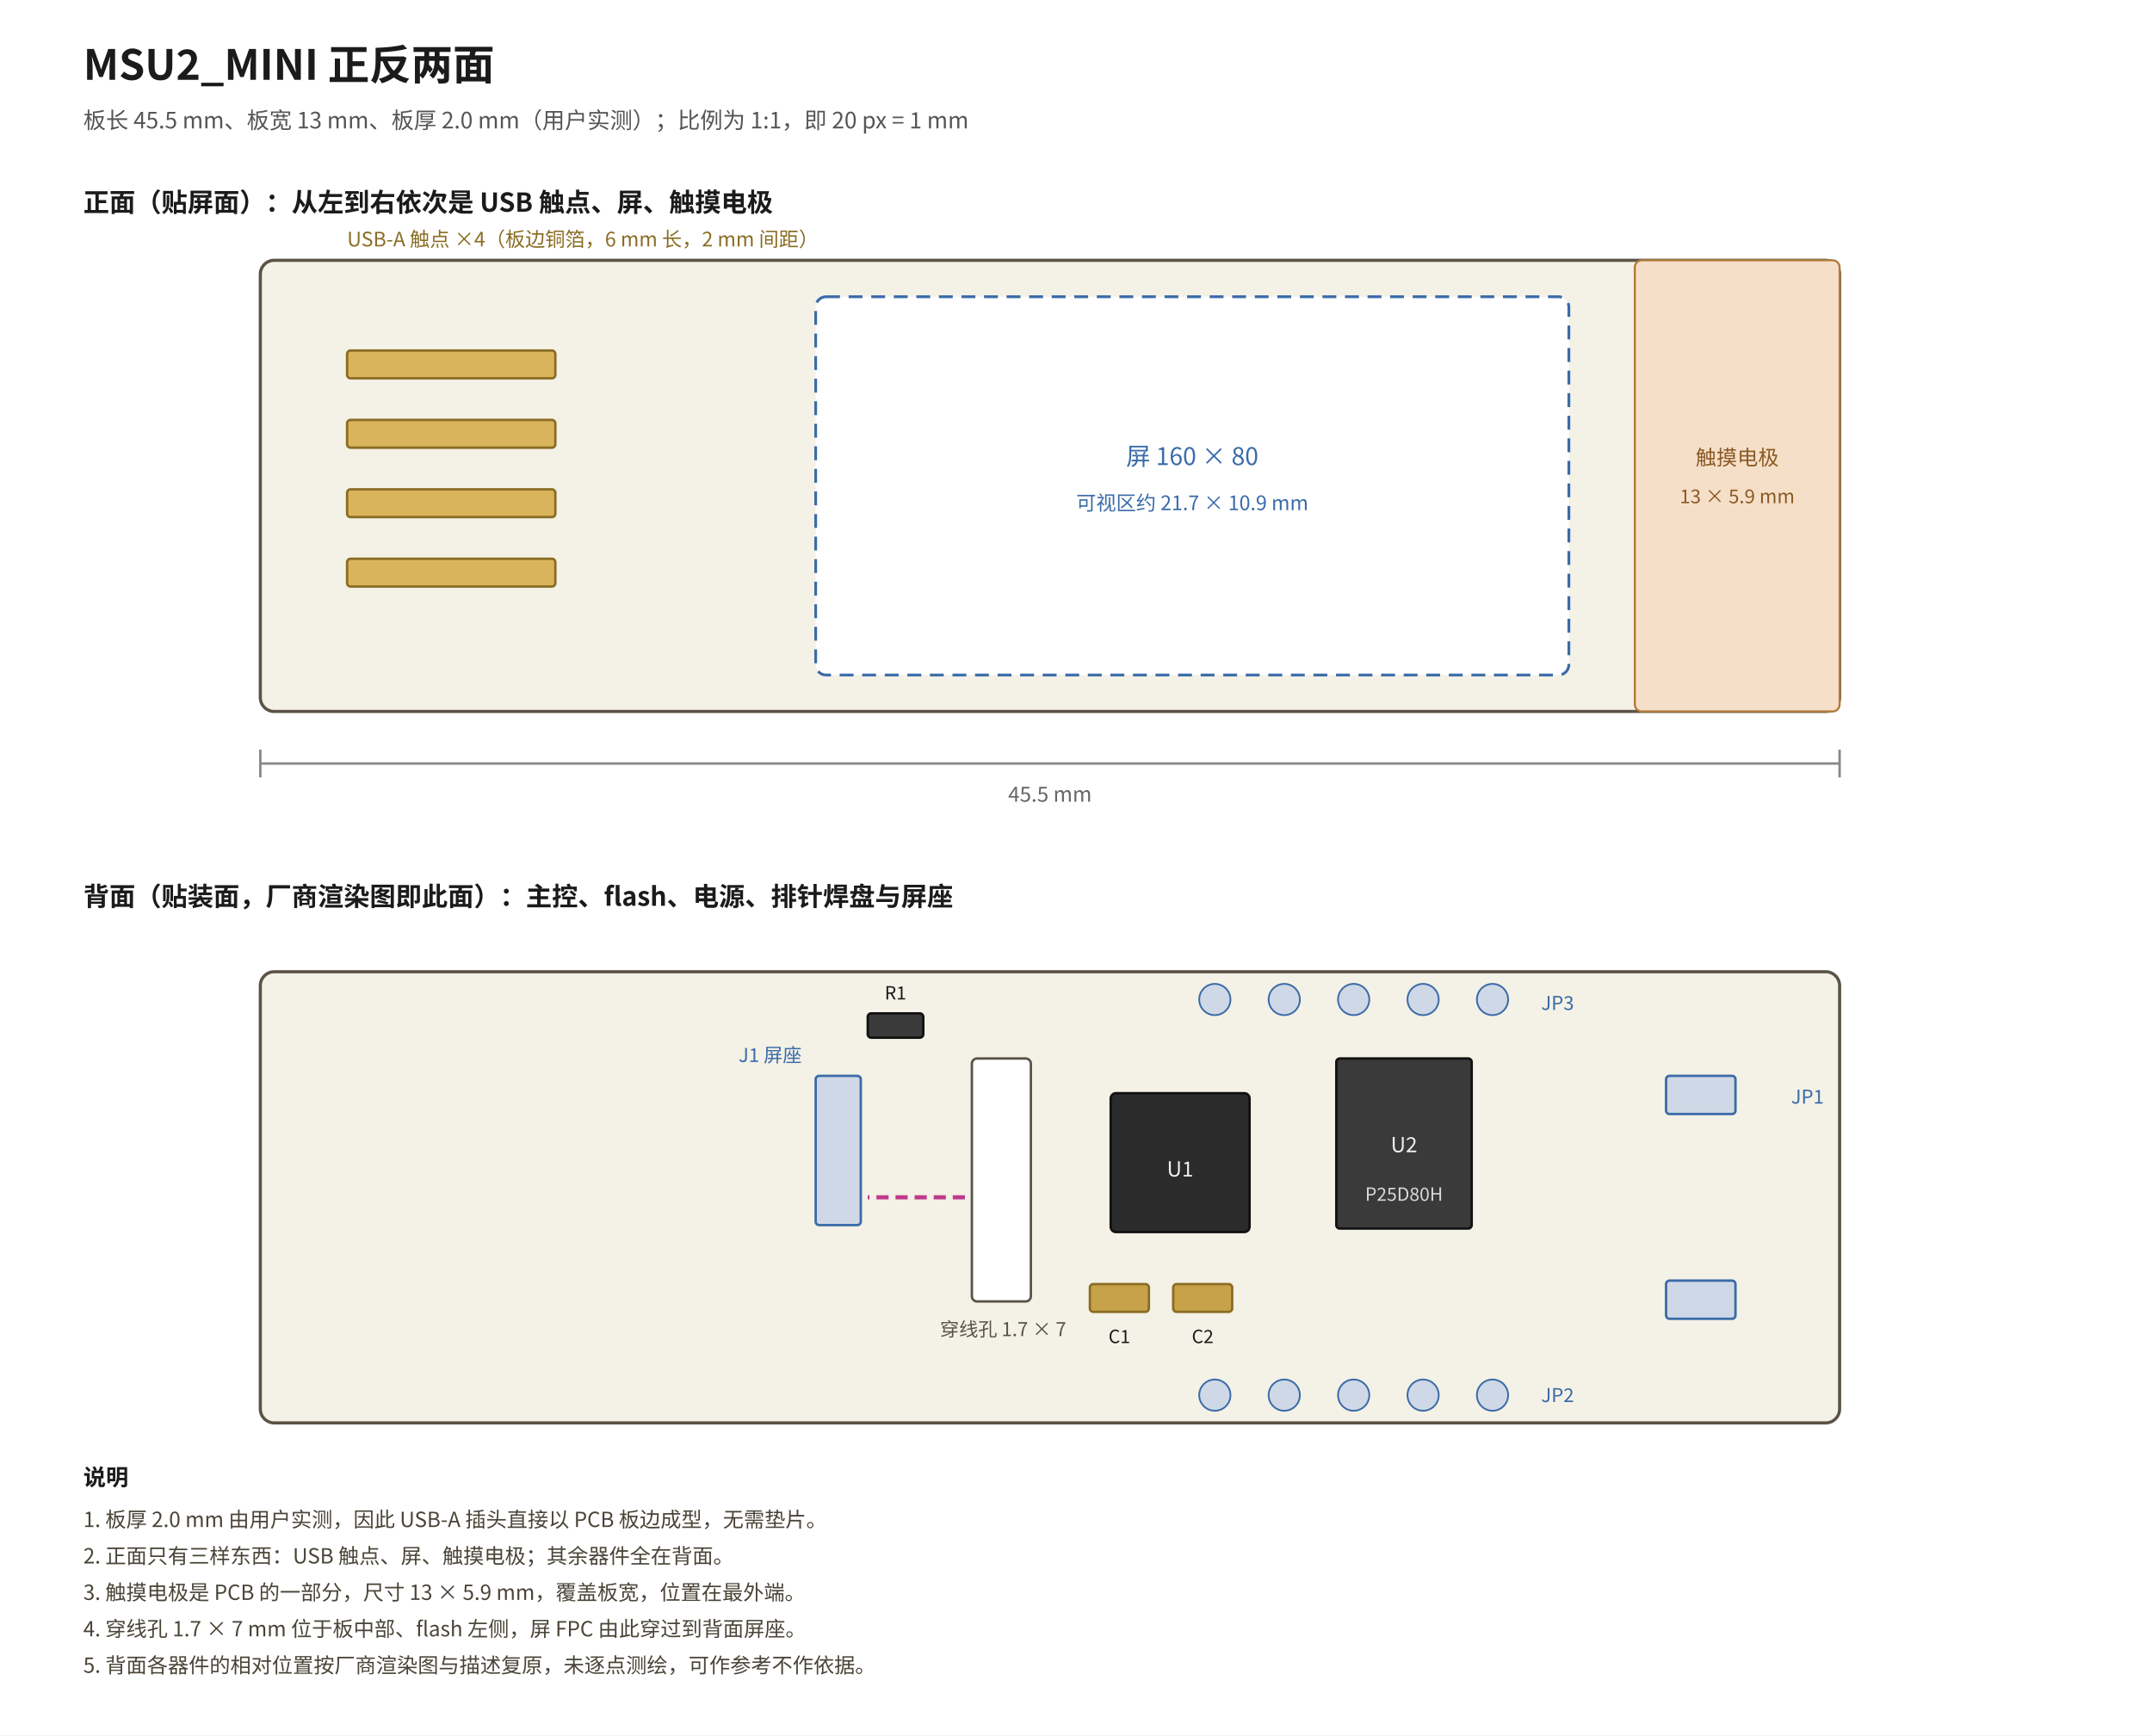
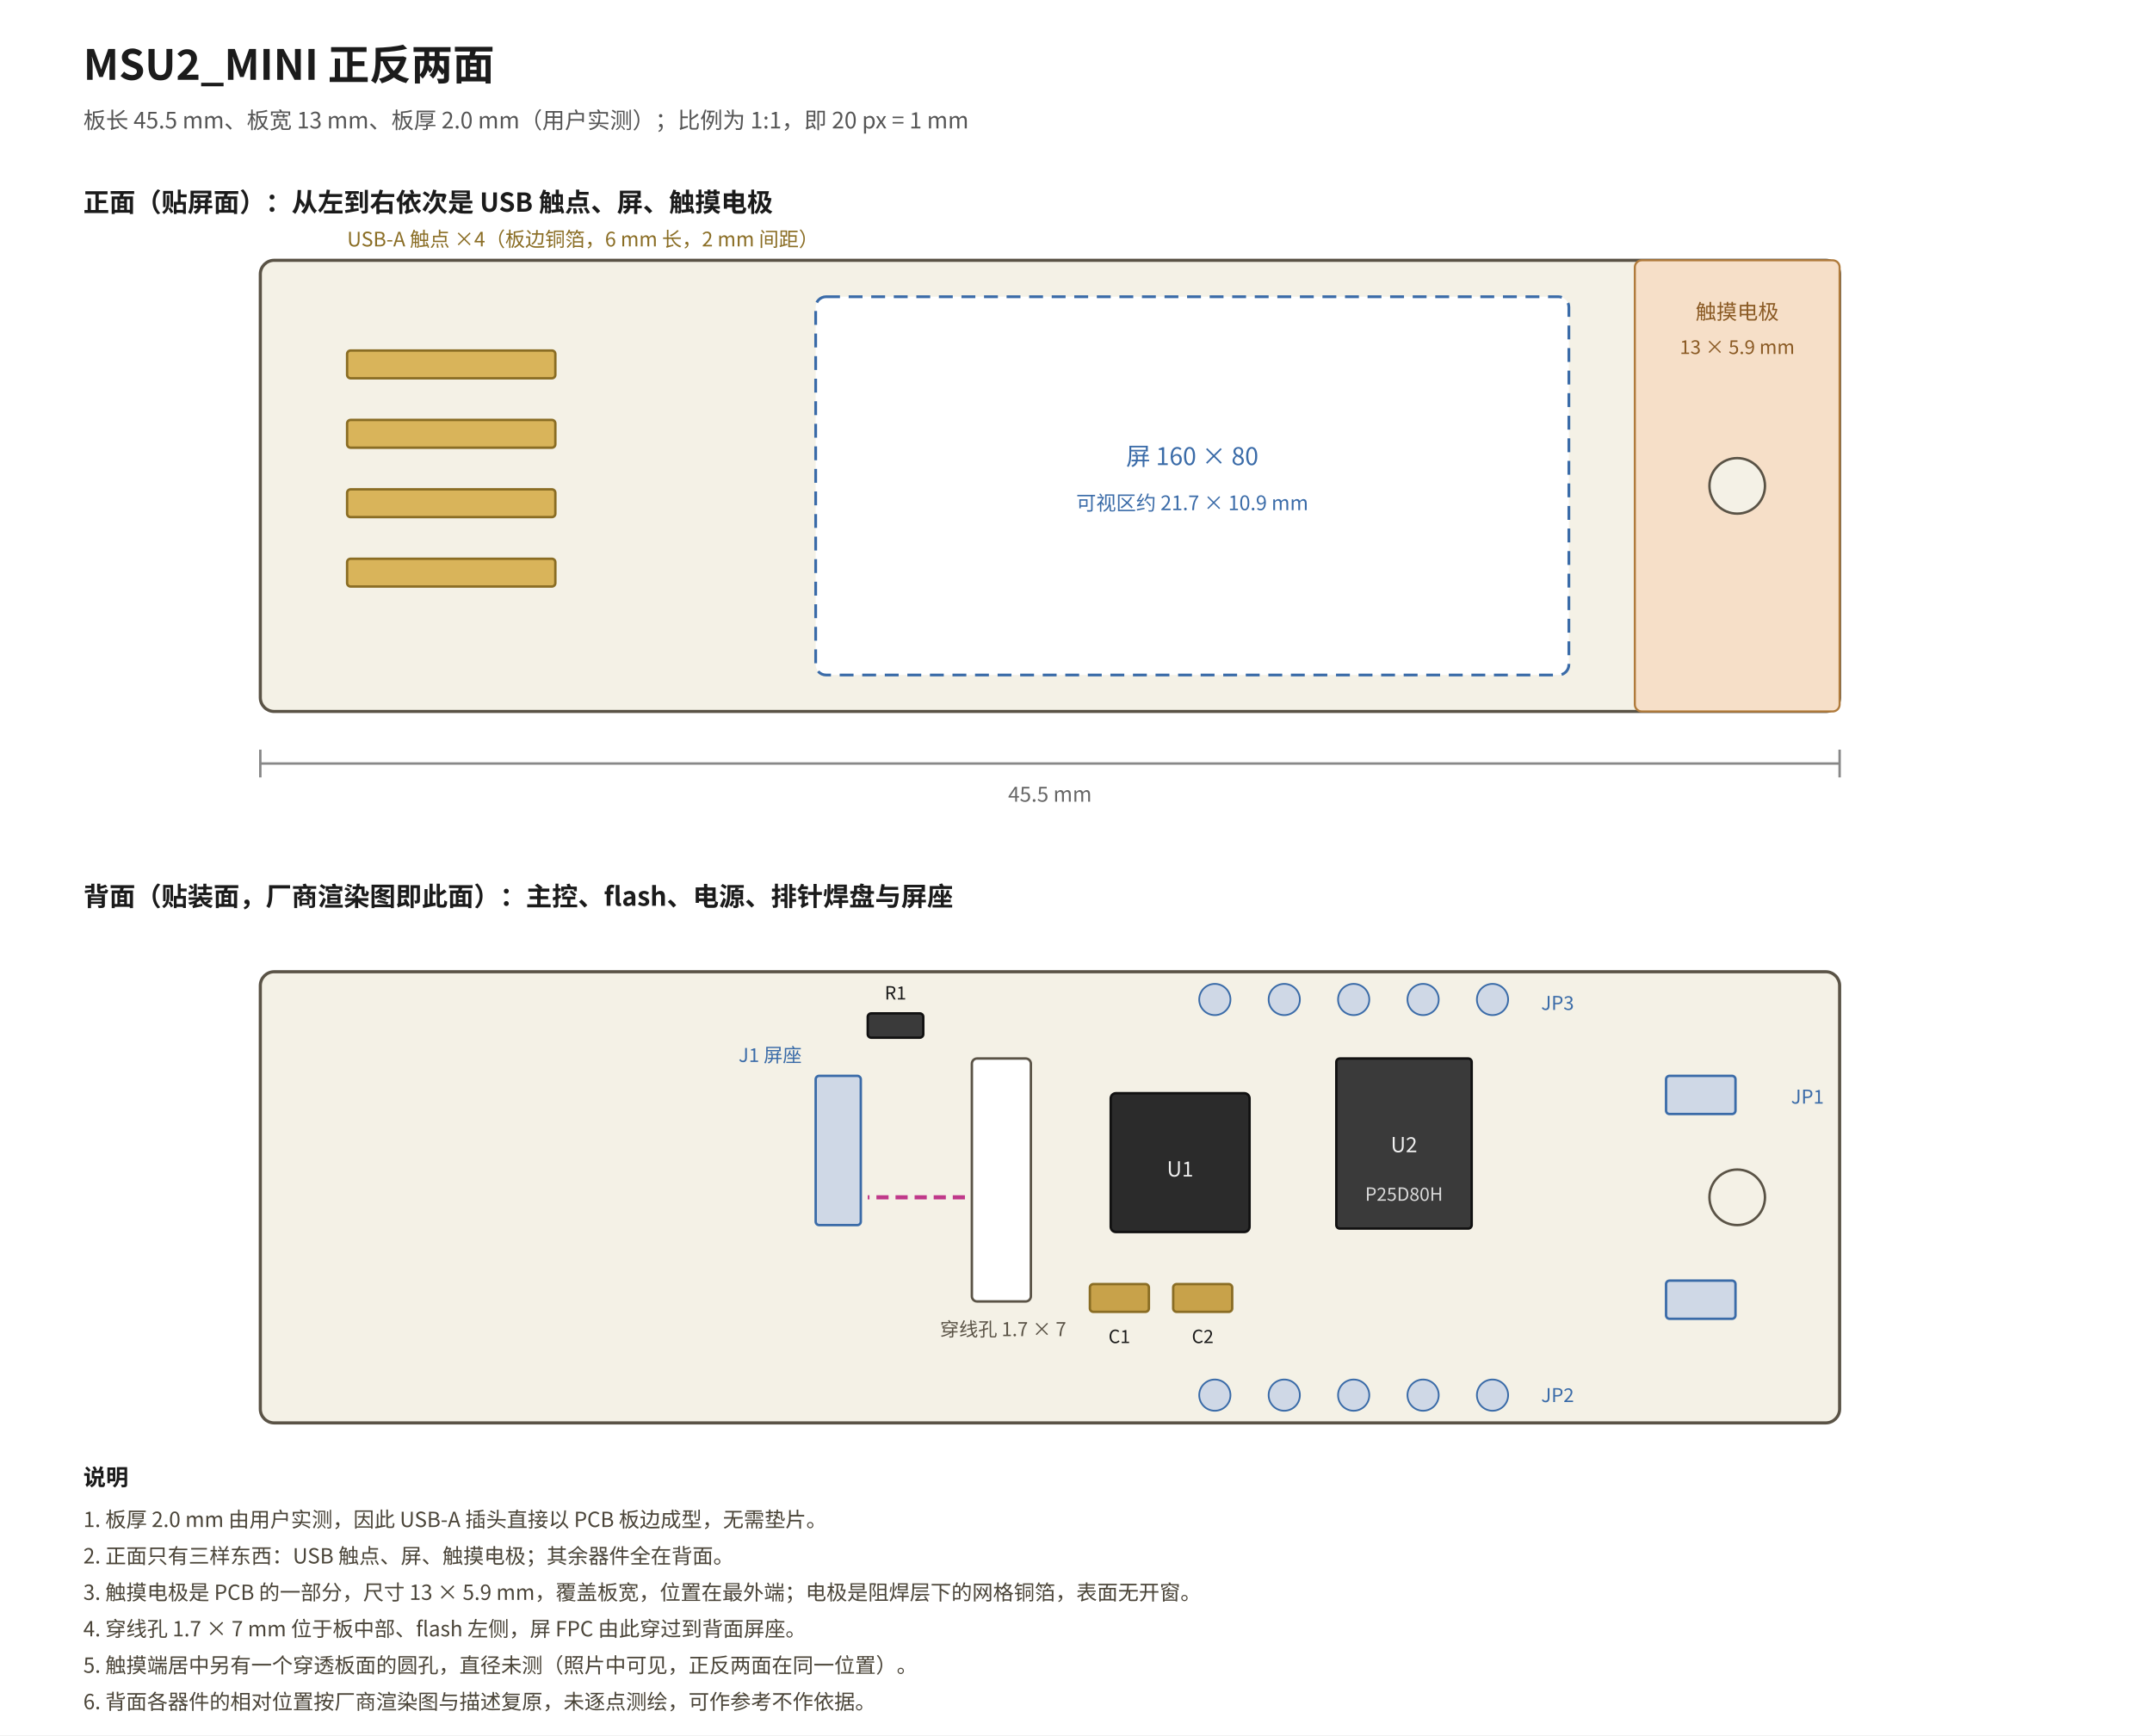
<svg xmlns="http://www.w3.org/2000/svg" width="1240" height="1000" viewBox="0 0 1240 1000">
  <rect width="1240" height="1000" fill="#ffffff" />
  <text x="48" y="46" font-family="'Microsoft YaHei','Noto Sans CJK SC','Source Han Sans SC',sans-serif" font-size="24" fill="#1b1b1b" font-weight="600" text-anchor="start" opacity="1">
    <tspan x="48" dy="0">MSU2_MINI 正反两面</tspan>
  </text>
  <text x="48" y="74" font-family="'Microsoft YaHei','Noto Sans CJK SC','Source Han Sans SC',sans-serif" font-size="13" fill="#555" font-weight="400" text-anchor="start" opacity="1">
    <tspan x="48" dy="0">板长 45.5 mm、板宽 13 mm、板厚 2.0 mm（用户实测）；比例为 1:1，即 20 px = 1 mm</tspan>
  </text>
  <text x="48" y="122" font-family="'Microsoft YaHei','Noto Sans CJK SC','Source Han Sans SC',sans-serif" font-size="15" fill="#1b1b1b" font-weight="600" text-anchor="start" opacity="1">
    <tspan x="48" dy="0">正面（贴屏面）：从左到右依次是 USB 触点、屏、触摸电极</tspan>
  </text>
  <rect x="150" y="150" width="910" height="260" rx="8" fill="#f4f1e6" stroke="#5a5346" stroke-width="1.8" />
  <rect x="200" y="202" width="120" height="16" rx="2" fill="#d9b45a" stroke="#8a6d24" stroke-width="1.4" />
  <rect x="200" y="242" width="120" height="16" rx="2" fill="#d9b45a" stroke="#8a6d24" stroke-width="1.4" />
  <rect x="200" y="282" width="120" height="16" rx="2" fill="#d9b45a" stroke="#8a6d24" stroke-width="1.4" />
  <rect x="200" y="322" width="120" height="16" rx="2" fill="#d9b45a" stroke="#8a6d24" stroke-width="1.4" />
  <text x="200" y="142" font-family="'Microsoft YaHei','Noto Sans CJK SC','Source Han Sans SC',sans-serif" font-size="11.5" fill="#8a6d24" font-weight="400" text-anchor="start" opacity="1">
    <tspan x="200" dy="0">USB-A 触点 ×4（板边铜箔，6 mm 长，2 mm 间距）</tspan>
  </text>
  <rect x="470" y="171" width="434" height="218" rx="6" fill="#ffffff" stroke="#3a6ba8" stroke-width="1.6" stroke-dasharray="8 5" />
  <text x="687" y="268" font-family="'Microsoft YaHei','Noto Sans CJK SC','Source Han Sans SC',sans-serif" font-size="14" fill="#3a6ba8" font-weight="400" text-anchor="middle" opacity="1">
    <tspan x="687" dy="0">屏 160 × 80</tspan>
  </text>
  <text x="687" y="294" font-family="'Microsoft YaHei','Noto Sans CJK SC','Source Han Sans SC',sans-serif" font-size="11.5" fill="#3a6ba8" font-weight="400" text-anchor="middle" opacity="1">
    <tspan x="687" dy="0">可视区约 21.7 × 10.9 mm</tspan>
  </text>
  <rect x="942" y="150" width="118" height="260" rx="4" fill="#f6dfc8" stroke="#b07b3c" stroke-width="1.2" />
-   <text x="1001" y="268" font-family="'Microsoft YaHei','Noto Sans CJK SC','Source Han Sans SC',sans-serif" font-size="12" fill="#8a5a24" font-weight="400" text-anchor="middle" opacity="1">
+   <text x="1001" y="184" font-family="'Microsoft YaHei','Noto Sans CJK SC','Source Han Sans SC',sans-serif" font-size="12" fill="#8a5a24" font-weight="400" text-anchor="middle" opacity="1">
    <tspan x="1001" dy="0">触摸电极</tspan>
  </text>
-   <text x="1001" y="290" font-family="'Microsoft YaHei','Noto Sans CJK SC','Source Han Sans SC',sans-serif" font-size="11" fill="#8a5a24" font-weight="400" text-anchor="middle" opacity="1">
+   <text x="1001" y="204" font-family="'Microsoft YaHei','Noto Sans CJK SC','Source Han Sans SC',sans-serif" font-size="11" fill="#8a5a24" font-weight="400" text-anchor="middle" opacity="1">
    <tspan x="1001" dy="0">13 × 5.9 mm</tspan>
  </text>
+   <circle cx="1001" cy="280" r="16" fill="#f4f1e6" stroke="#5a5346" stroke-width="1.4" />
  <line x1="150" y1="440" x2="1060" y2="440" stroke="#888" stroke-width="1.4" />
  <line x1="150" y1="432" x2="150" y2="448" stroke="#888" stroke-width="1.4" />
  <line x1="1060" y1="432" x2="1060" y2="448" stroke="#888" stroke-width="1.4" />
  <text x="605" y="462" font-family="'Microsoft YaHei','Noto Sans CJK SC','Source Han Sans SC',sans-serif" font-size="12" fill="#666" font-weight="400" text-anchor="middle" opacity="1">
    <tspan x="605" dy="0">45.5 mm</tspan>
  </text>
  <text x="48" y="522" font-family="'Microsoft YaHei','Noto Sans CJK SC','Source Han Sans SC',sans-serif" font-size="15" fill="#1b1b1b" font-weight="600" text-anchor="start" opacity="1">
    <tspan x="48" dy="0">背面（贴装面，厂商渲染图即此面）：主控、flash、电源、排针焊盘与屏座</tspan>
  </text>
  <rect x="150" y="560" width="910" height="260" rx="8" fill="#f4f1e6" stroke="#5a5346" stroke-width="1.8" />
  <rect x="560" y="610" width="34" height="140" rx="3" fill="#ffffff" stroke="#5a5346" stroke-width="1.4" />
  <text x="578" y="770" font-family="'Microsoft YaHei','Noto Sans CJK SC','Source Han Sans SC',sans-serif" font-size="11" fill="#5a5346" font-weight="400" text-anchor="middle" opacity="1">
    <tspan x="578" dy="0">穿线孔 1.7 × 7</tspan>
  </text>
  <rect x="470" y="620" width="26" height="86" rx="2" fill="#cfd8e6" stroke="#3a6ba8" stroke-width="1.4" />
  <text x="462" y="612" font-family="'Microsoft YaHei','Noto Sans CJK SC','Source Han Sans SC',sans-serif" font-size="11" fill="#3a6ba8" font-weight="400" text-anchor="end" opacity="1">
    <tspan x="462" dy="0">J1 屏座</tspan>
  </text>
  <rect x="640" y="630" width="80" height="80" rx="3" fill="#2b2b2b" stroke="#111" stroke-width="1.4" />
  <text x="680" y="678" font-family="'Microsoft YaHei','Noto Sans CJK SC','Source Han Sans SC',sans-serif" font-size="12" fill="#f0f0f0" font-weight="400" text-anchor="middle" opacity="1">
    <tspan x="680" dy="0">U1</tspan>
  </text>
  <rect x="770" y="610" width="78" height="98" rx="2" fill="#3a3a3a" stroke="#111" stroke-width="1.4" />
  <text x="809" y="664" font-family="'Microsoft YaHei','Noto Sans CJK SC','Source Han Sans SC',sans-serif" font-size="12" fill="#f0f0f0" font-weight="400" text-anchor="middle" opacity="1">
    <tspan x="809" dy="0">U2</tspan>
  </text>
  <text x="809" y="692" font-family="'Microsoft YaHei','Noto Sans CJK SC','Source Han Sans SC',sans-serif" font-size="10.5" fill="#d8d8d8" font-weight="400" text-anchor="middle" opacity="1">
    <tspan x="809" dy="0">P25D80H</tspan>
  </text>
  <rect x="628" y="740" width="34" height="16" rx="2" fill="#c8a24a" stroke="#8a6d24" stroke-width="1.4" />
  <text x="645" y="774" font-family="'Microsoft YaHei','Noto Sans CJK SC','Source Han Sans SC',sans-serif" font-size="10.5" fill="#1b1b1b" font-weight="400" text-anchor="middle" opacity="1">
    <tspan x="645" dy="0">C1</tspan>
  </text>
  <rect x="676" y="740" width="34" height="16" rx="2" fill="#c8a24a" stroke="#8a6d24" stroke-width="1.4" />
  <text x="693" y="774" font-family="'Microsoft YaHei','Noto Sans CJK SC','Source Han Sans SC',sans-serif" font-size="10.5" fill="#1b1b1b" font-weight="400" text-anchor="middle" opacity="1">
    <tspan x="693" dy="0">C2</tspan>
  </text>
  <rect x="500" y="584" width="32" height="14" rx="2" fill="#3a3a3a" stroke="#111" stroke-width="1.4" />
  <text x="516" y="576" font-family="'Microsoft YaHei','Noto Sans CJK SC','Source Han Sans SC',sans-serif" font-size="10.5" fill="#1b1b1b" font-weight="400" text-anchor="middle" opacity="1">
    <tspan x="516" dy="0">R1</tspan>
  </text>
  <circle cx="700" cy="576" r="9" fill="#cfd8e6" stroke="#3a6ba8" />
  <circle cx="700" cy="804" r="9" fill="#cfd8e6" stroke="#3a6ba8" />
  <circle cx="740" cy="576" r="9" fill="#cfd8e6" stroke="#3a6ba8" />
  <circle cx="740" cy="804" r="9" fill="#cfd8e6" stroke="#3a6ba8" />
  <circle cx="780" cy="576" r="9" fill="#cfd8e6" stroke="#3a6ba8" />
  <circle cx="780" cy="804" r="9" fill="#cfd8e6" stroke="#3a6ba8" />
  <circle cx="820" cy="576" r="9" fill="#cfd8e6" stroke="#3a6ba8" />
  <circle cx="820" cy="804" r="9" fill="#cfd8e6" stroke="#3a6ba8" />
  <circle cx="860" cy="576" r="9" fill="#cfd8e6" stroke="#3a6ba8" />
  <circle cx="860" cy="804" r="9" fill="#cfd8e6" stroke="#3a6ba8" />
  <text x="888" y="582" font-family="'Microsoft YaHei','Noto Sans CJK SC','Source Han Sans SC',sans-serif" font-size="11" fill="#3a6ba8" font-weight="400" text-anchor="start" opacity="1">
    <tspan x="888" dy="0">JP3</tspan>
  </text>
  <text x="888" y="808" font-family="'Microsoft YaHei','Noto Sans CJK SC','Source Han Sans SC',sans-serif" font-size="11" fill="#3a6ba8" font-weight="400" text-anchor="start" opacity="1">
    <tspan x="888" dy="0">JP2</tspan>
  </text>
  <rect x="960" y="620" width="40" height="22" rx="2" fill="#cfd8e6" stroke="#3a6ba8" stroke-width="1.4" />
  <rect x="960" y="738" width="40" height="22" rx="2" fill="#cfd8e6" stroke="#3a6ba8" stroke-width="1.4" />
  <text x="1032" y="636" font-family="'Microsoft YaHei','Noto Sans CJK SC','Source Han Sans SC',sans-serif" font-size="11" fill="#3a6ba8" font-weight="400" text-anchor="start" opacity="1">
    <tspan x="1032" dy="0">JP1</tspan>
  </text>
+   <circle cx="1001" cy="690" r="16" fill="#f4f1e6" stroke="#5a5346" stroke-width="1.4" />
  <line x1="556" y1="690" x2="500" y2="690" stroke="#c0398a" stroke-width="2.4" stroke-dasharray="7 4" />
  <text x="48" y="856" font-family="'Microsoft YaHei','Noto Sans CJK SC','Source Han Sans SC',sans-serif" font-size="13" fill="#1b1b1b" font-weight="600" text-anchor="start" opacity="1">
    <tspan x="48" dy="0">说明</tspan>
  </text>
  <text x="48" y="880" font-family="'Microsoft YaHei','Noto Sans CJK SC','Source Han Sans SC',sans-serif" font-size="12" fill="#4a4438" font-weight="400" text-anchor="start" opacity="1">
    <tspan x="48" dy="0">1. 板厚 2.0 mm 由用户实测，因此 USB-A 插头直接以 PCB 板边成型，无需垫片。</tspan>
    <tspan x="48" dy="21">2. 正面只有三样东西：USB 触点、屏、触摸电极；其余器件全在背面。</tspan>
-     <tspan x="48" dy="21">3. 触摸电极是 PCB 的一部分，尺寸 13 × 5.9 mm，覆盖板宽，位置在最外端。</tspan>
+     <tspan x="48" dy="21">3. 触摸电极是 PCB 的一部分，尺寸 13 × 5.9 mm，覆盖板宽，位置在最外端；电极是阻焊层下的网格铜箔，表面无开窗。</tspan>
    <tspan x="48" dy="21">4. 穿线孔 1.7 × 7 mm 位于板中部、flash 左侧，屏 FPC 由此穿过到背面屏座。</tspan>
-     <tspan x="48" dy="21">5. 背面各器件的相对位置按厂商渲染图与描述复原，未逐点测绘，可作参考不作依据。</tspan>
+     <tspan x="48" dy="21">5. 触摸端居中另有一个穿透板面的圆孔，直径未测（照片中可见，正反两面在同一位置）。</tspan>
+     <tspan x="48" dy="21">6. 背面各器件的相对位置按厂商渲染图与描述复原，未逐点测绘，可作参考不作依据。</tspan>
  </text>
</svg>
